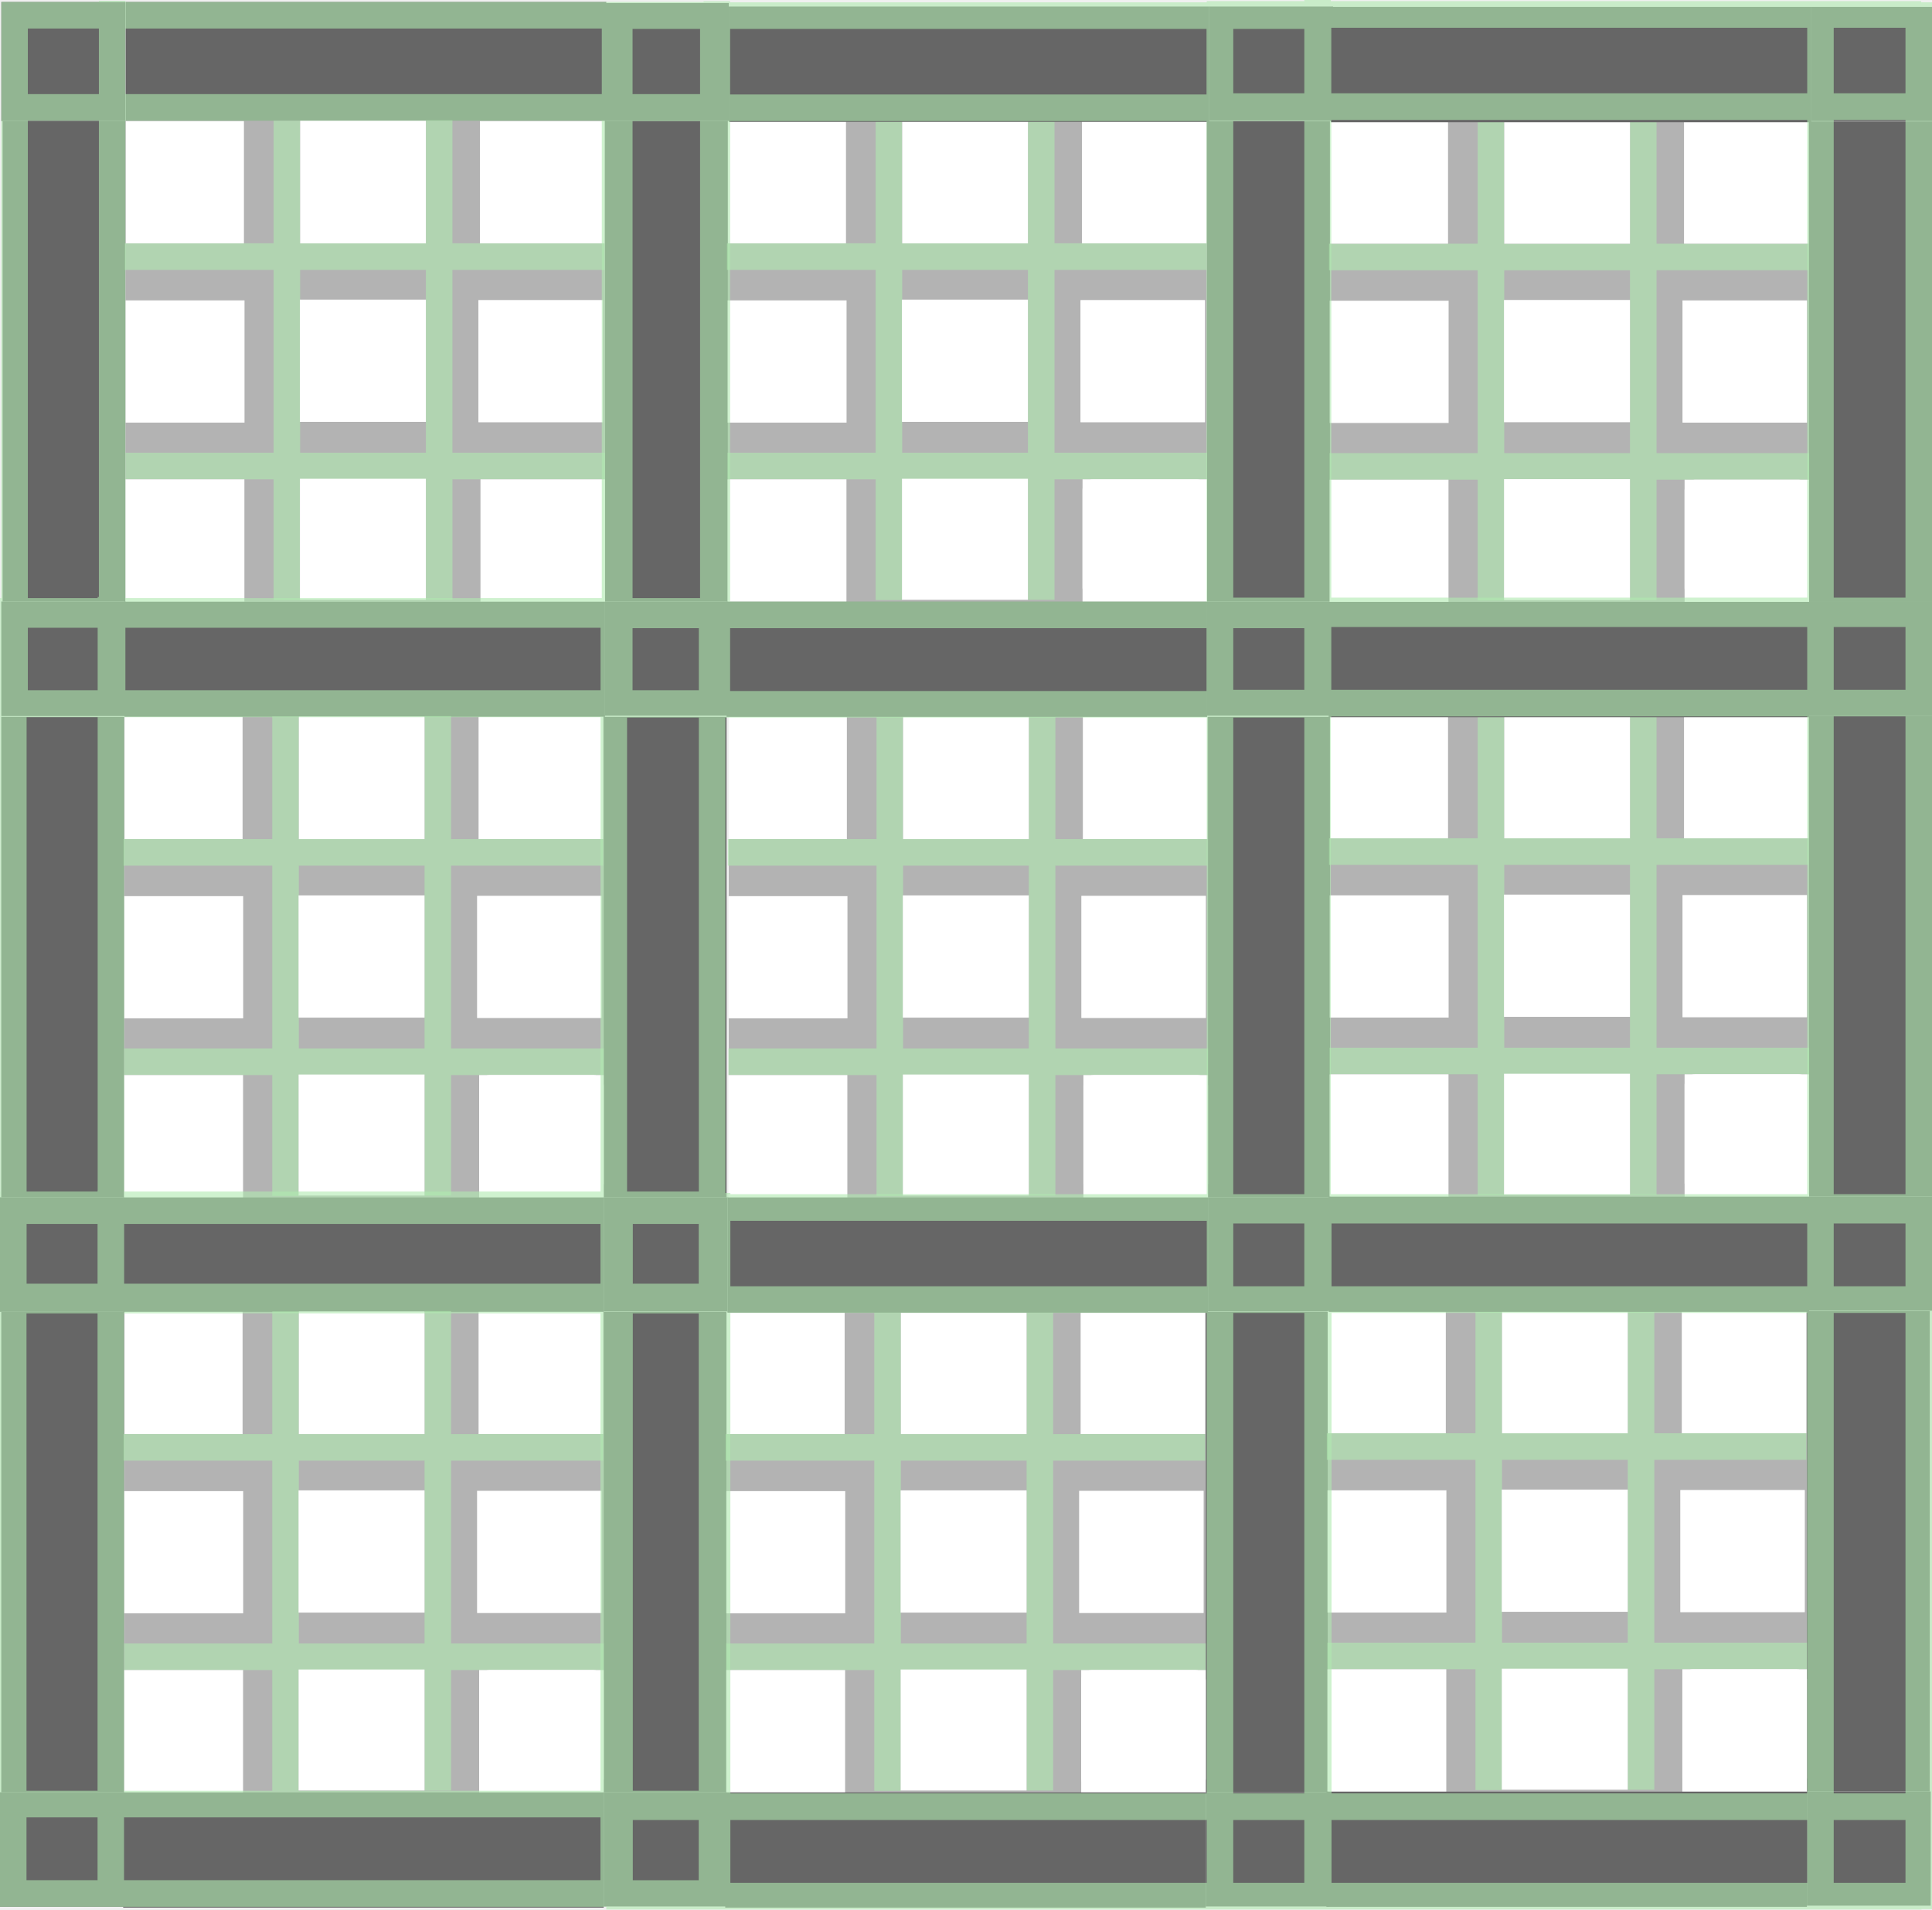
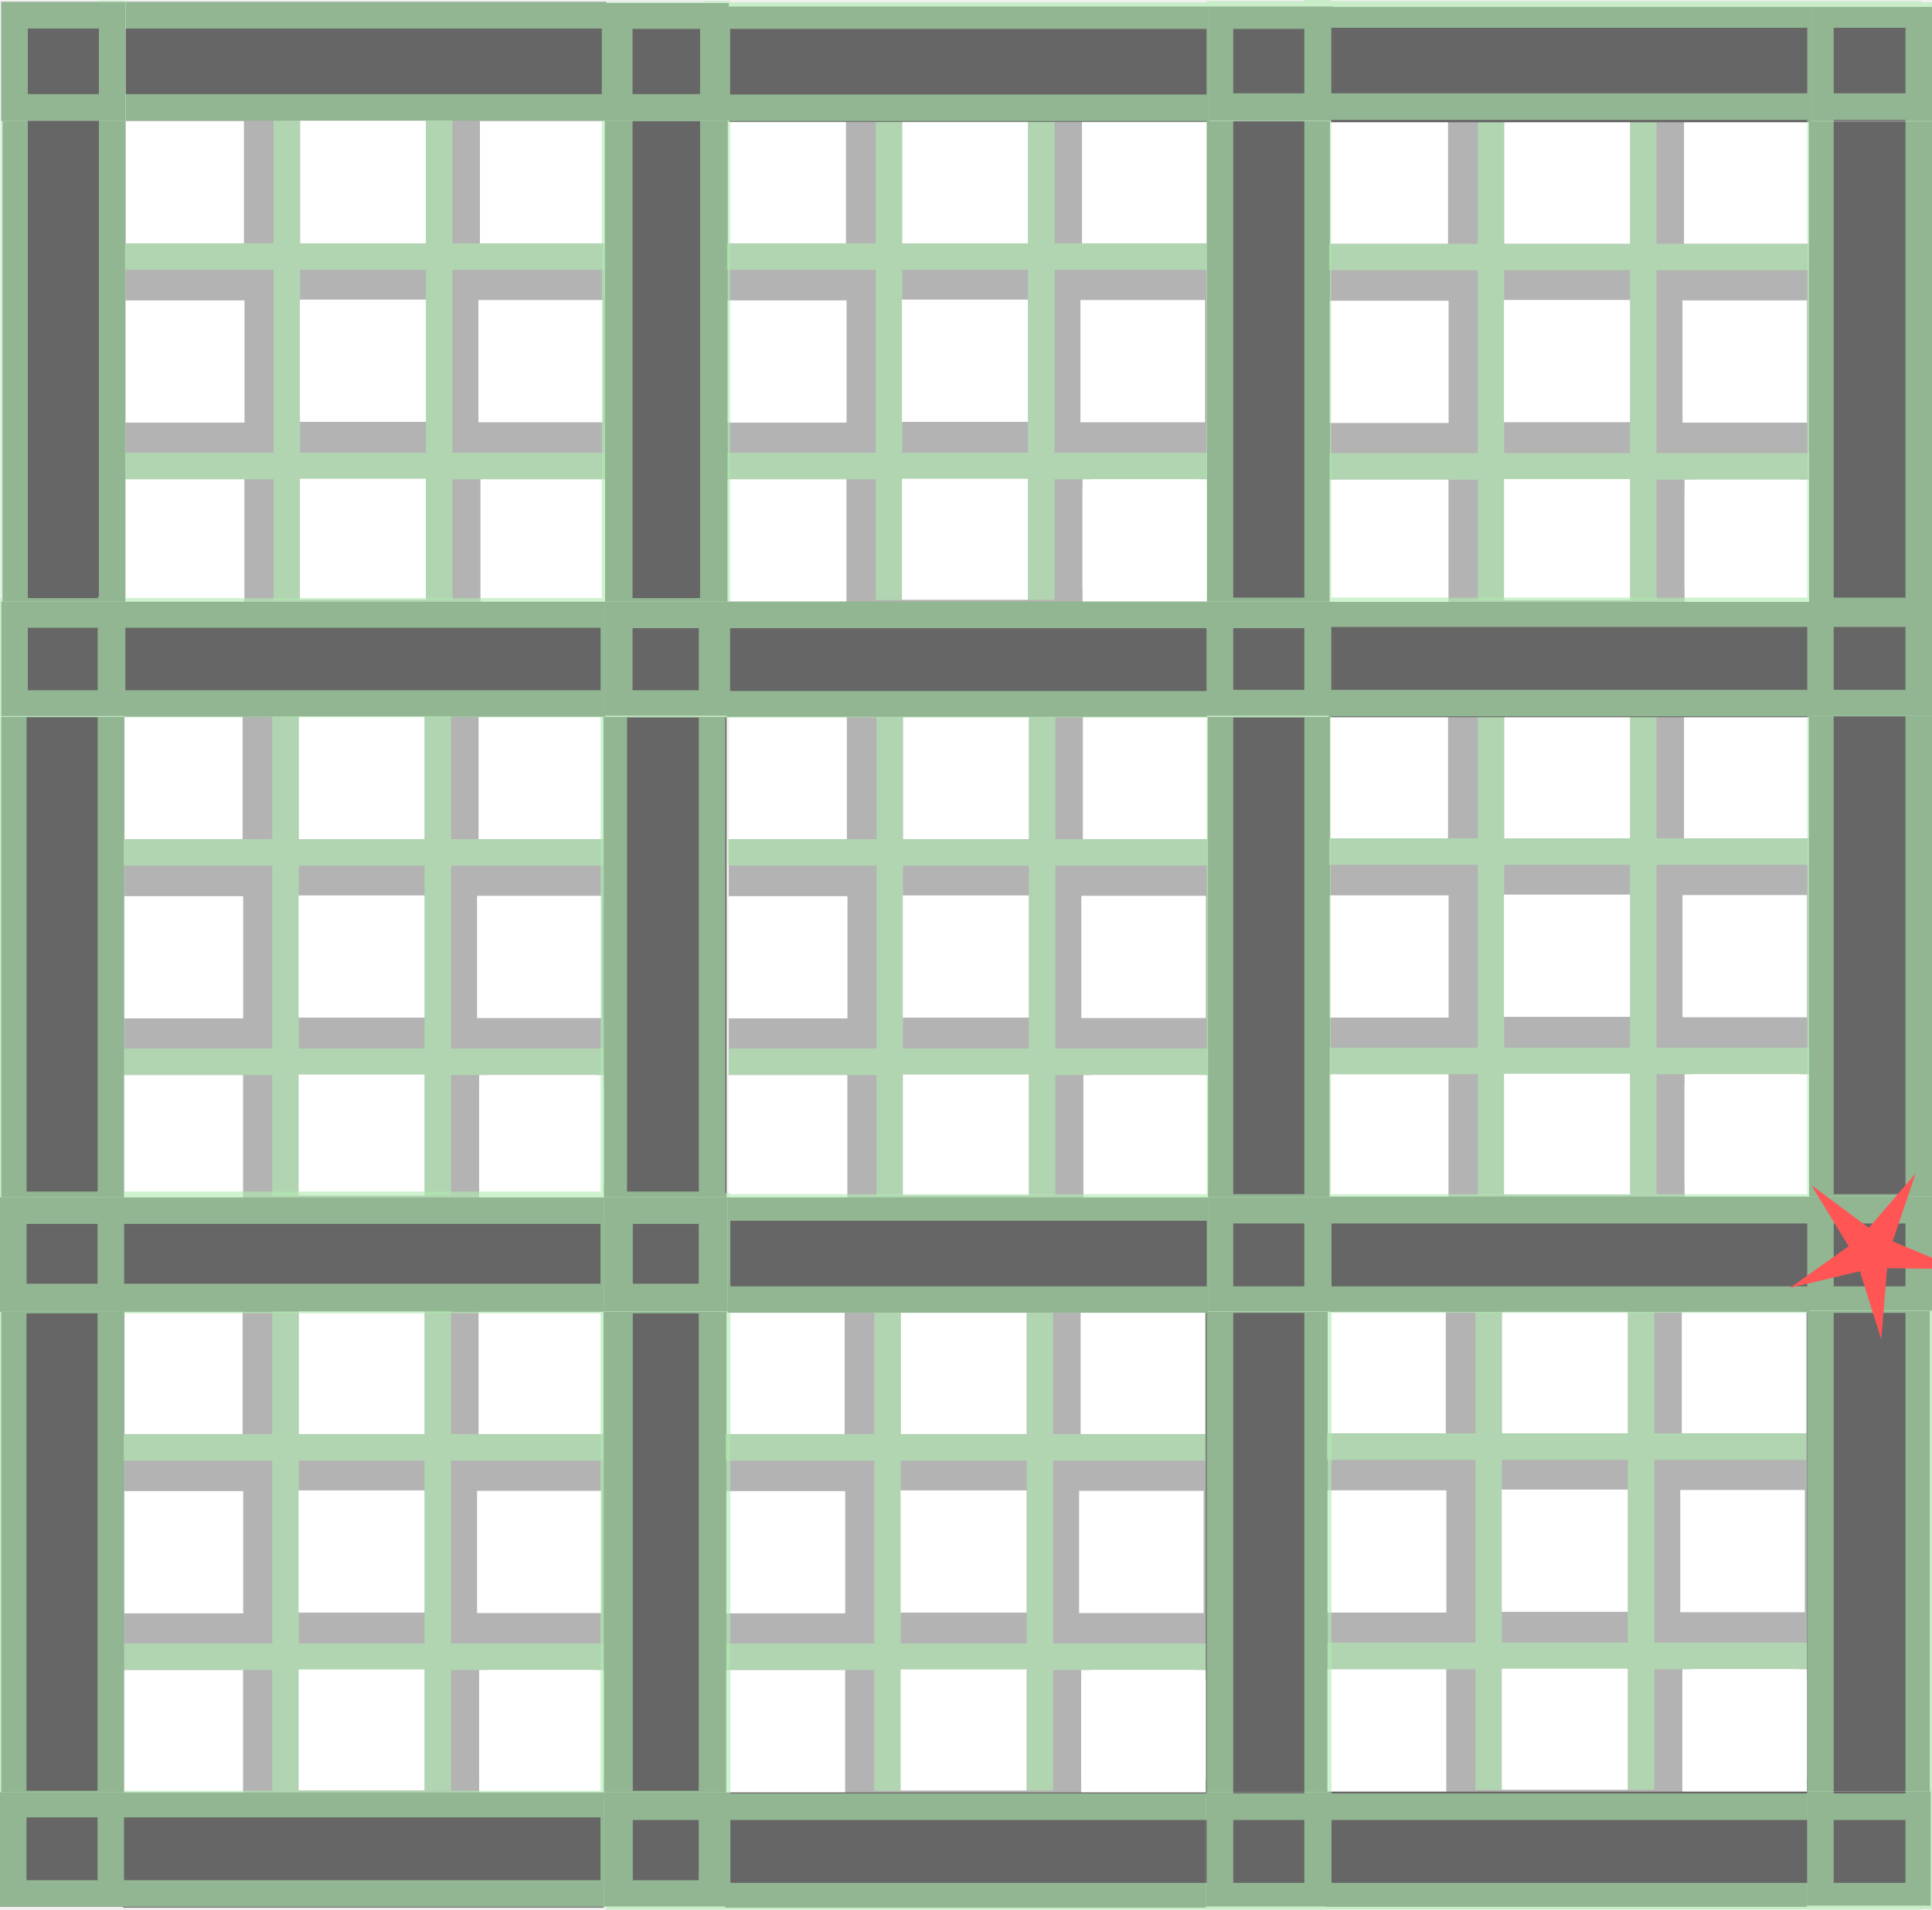
- <svg xmlns="http://www.w3.org/2000/svg" id="svg8" version="1.1" viewBox="0 0 458.587 453.323" height="453.323mm" width="458.587mm">
+ <svg xmlns="http://www.w3.org/2000/svg" xmlns:xlink="http://www.w3.org/1999/xlink" id="svg8" version="1.1" viewBox="0 0 458.587 453.323" height="453.323mm" width="458.587mm">
  <defs id="defs2">
    </defs>
  <g id="layer1" transform="translate(-2.702721,-5.559475)">
    <g id="layer2">
      <rect style="opacity:1;fill:#666666;fill-opacity:1;stroke-width:0.277" id="route4" width="29.165" height="114.057" x="146.315" y="34.309" />
      <rect style="opacity:1;fill:#666666;fill-opacity:1;stroke-width:0.277" id="route1" width="29.165" height="114.057" x="3.323" y="34.309" />
      <rect style="opacity:1;fill:#666666;fill-opacity:1;stroke-width:0.272" id="route13" width="28.254" height="114.057" x="6.016" y="-146.611" transform="rotate(90)" />
      <rect style="opacity:1;fill:#666666;fill-opacity:1;stroke-width:0.268" id="route16" width="27.385" height="114.057" x="148.365" y="-146.315" transform="rotate(90)" />
      <rect style="opacity:1;fill:#666666;fill-opacity:1;stroke-width:0.135" id="rect4097-1-4-4-0" width="27.11" height="29.376" x="148.365" y="-175.691" transform="rotate(90)" />
      <rect style="opacity:1;fill:#666666;fill-opacity:1;stroke-width:0.138" id="rect4097-1-4-4-0-7" width="28.025" height="29.376" x="6.283" y="-175.691" transform="rotate(90)" />
      <rect style="opacity:1;fill:#666666;fill-opacity:1;stroke-width:0.139" id="rect4097-1-4-4-0-4" width="28.293" height="29.469" x="6.016" y="-32.488" transform="rotate(90)" />
      <rect style="opacity:1;fill:#666666;fill-opacity:1;stroke-width:0.136" id="rect4097-1-4-4-0-2" width="27.196" height="29.469" x="148.365" y="-32.488" transform="rotate(90)" />
      <rect ry="2.458" y="119.346" x="116.751" height="28.263" width="29.564" id="rect4014" style="fill:#ffffff;fill-opacity:1;stroke-width:0.105" />
      <g id="cartier1">
        <rect ry="0" y="34.309" x="32.575" height="114.057" width="113.74" id="rect4046" style="fill:#b3b3b3;fill-opacity:1;stroke-width:0.357" />
        <path id="rect3743-7-5-9-8" d="M 103.79,34.126 V 63.326 H 73.949 V 34.208 H 67.64 V 63.326 H 32.355 v 6.308 H 67.64 V 113.038 H 32.489 v 6.309 h 35.151 v 28.689 h 6.309 v -28.689 h 29.841 v 28.607 h 6.309 v -28.607 h 36.217 v -6.309 H 110.098 V 69.634 h 36.083 v -6.308 H 110.098 V 34.126 Z M 73.949,69.634 H 103.79 V 113.038 H 73.949 Z" style="opacity:0.6;fill:#afe9af;stroke-width:0.216" />
        <rect ry="0" y="34.309" x="32.575" height="29.019" width="28.027" id="rect3916" style="fill:#ffffff;fill-opacity:1;stroke-width:0.103" />
        <rect ry="0" y="34.208" x="73.948" height="29.126" width="29.841" id="rect3916-7" style="fill:#ffffff;fill-opacity:1;stroke-width:0.107" />
        <rect ry="0" y="76.693" x="73.885" height="29.019" width="29.906" id="rect3916-7-6" style="fill:#ffffff;fill-opacity:1;stroke-width:0.107" />
        <rect ry="0" y="76.871" x="32.514" height="29.019" width="28.227" id="rect3916-4" style="fill:#ffffff;fill-opacity:1;stroke-width:0.104" />
        <rect ry="0" y="34.307" x="116.618" height="29.019" width="29.564" id="rect3916-7-8" style="fill:#ffffff;fill-opacity:1;stroke-width:0.106" />
        <rect ry="0.067" y="76.795" x="116.255" height="29.019" width="29.564" id="rect3916-7-8-8" style="fill:#ffffff;fill-opacity:1;stroke-width:0.106" />
        <rect ry="0" y="119.346" x="116.751" height="29.019" width="29.564" id="rect3916-7-8-9" style="fill:#ffffff;fill-opacity:1;stroke-width:0.106" />
        <rect ry="0" y="119.217" x="73.895" height="28.735" width="29.894" id="rect3916-7-6-9" style="fill:#ffffff;fill-opacity:1;stroke-width:0.106" />
        <rect ry="0" y="119.346" x="32.488" height="29.019" width="28.227" id="rect3916-4-3" style="fill:#ffffff;fill-opacity:1;stroke-width:0.104" />
      </g>
      <rect style="fill:#b3b3b3;fill-opacity:1;stroke-width:0.357" id="rect4046-6" width="113.74" height="114.057" x="32.258" y="175.75" ry="0" />
      <rect style="opacity:1;fill:#666666;fill-opacity:1;stroke-width:0.277" id="route5" width="29.165" height="114.057" x="145.999" y="175.75" />
      <rect style="opacity:1;fill:#666666;fill-opacity:1;stroke-width:0.277" id="route2" width="29.165" height="114.057" x="3.007" y="175.75" />
      <rect style="opacity:1;fill:#666666;fill-opacity:1;stroke-width:0.268" id="route19" width="27.385" height="114.057" x="289.807" y="-145.999" transform="rotate(90)" />
      <rect style="opacity:1;fill:#666666;fill-opacity:1;stroke-width:0.135" id="rect4097-1-4-4-0-9" width="27.11" height="29.376" x="289.807" y="-175.374" transform="rotate(90)" />
      <rect style="opacity:1;fill:#666666;fill-opacity:1;stroke-width:0.136" id="rect4097-1-4-4-0-2-3" width="27.196" height="29.469" x="289.807" y="-32.172" transform="rotate(90)" />
      <path style="opacity:0.6;fill:#afe9af;stroke-width:0.216" d="m 103.473,175.568 v 29.2 H 73.632 v -29.118 h -6.309 v 29.118 h -35.285 v 6.308 h 35.285 v 43.404 h -35.151 v 6.309 h 35.151 v 28.689 h 6.309 v -28.689 h 29.841 v 28.607 h 6.309 v -28.607 h 36.217 v -6.309 h -36.217 v -43.404 h 36.083 v -6.308 h -36.083 v -29.2 z m -29.841,35.508 h 29.841 v 43.404 H 73.632 Z" id="rect3743-7-5-9-8-0" />
      <rect style="fill:#ffffff;fill-opacity:1;stroke-width:0.103" id="rect3916-3" width="28.027" height="29.019" x="32.258" y="175.75" ry="0" />
      <rect style="fill:#ffffff;fill-opacity:1;stroke-width:0.107" id="rect3916-7-3" width="29.841" height="29.126" x="73.632" y="175.65" ry="0" />
      <rect style="fill:#ffffff;fill-opacity:1;stroke-width:0.107" id="rect3916-7-6-2" width="29.906" height="29.019" x="73.568" y="218.135" ry="0" />
      <rect style="fill:#ffffff;fill-opacity:1;stroke-width:0.104" id="rect3916-4-4" width="28.227" height="29.019" x="32.198" y="218.312" ry="0" />
      <rect style="fill:#ffffff;fill-opacity:1;stroke-width:0.106" id="rect3916-7-8-0" width="29.564" height="29.019" x="116.301" y="175.748" ry="0" />
      <rect style="fill:#ffffff;fill-opacity:1;stroke-width:0.106" id="rect3916-7-8-8-8" width="29.564" height="29.019" x="115.939" y="218.236" ry="0.067" />
      <rect ry="2.458" y="260.788" x="116.435" height="28.263" width="29.564" id="rect4014-0" style="fill:#ffffff;fill-opacity:1;stroke-width:0.105" />
      <rect style="fill:#ffffff;fill-opacity:1;stroke-width:0.106" id="rect3916-7-8-9-2" width="29.564" height="29.019" x="116.435" y="260.788" ry="0" />
      <rect style="fill:#ffffff;fill-opacity:1;stroke-width:0.106" id="rect3916-7-6-9-8" width="29.894" height="28.735" x="73.579" y="260.659" ry="0" />
      <rect style="fill:#ffffff;fill-opacity:1;stroke-width:0.104" id="rect3916-4-3-4" width="28.227" height="29.019" x="32.172" y="260.788" ry="0" />
      <rect style="fill:#b3b3b3;fill-opacity:1;stroke-width:0.357" id="rect4046-3" width="113.74" height="114.057" x="32.258" y="317.003" ry="0" />
      <rect style="opacity:1;fill:#666666;fill-opacity:1;stroke-width:0.277" id="route6" width="29.165" height="114.057" x="145.999" y="317.003" />
      <rect style="opacity:1;fill:#666666;fill-opacity:1;stroke-width:0.277" id="route3" width="29.165" height="114.057" x="3.007" y="317.003" />
      <rect style="opacity:1;fill:#666666;fill-opacity:1;stroke-width:0.268" id="route22" width="27.385" height="114.057" x="431.059" y="-145.999" transform="rotate(90)" />
      <rect style="opacity:1;fill:#666666;fill-opacity:1;stroke-width:0.135" id="rect4097-1-4-4-0-42" width="27.11" height="29.376" x="431.059" y="-175.374" transform="rotate(90)" />
      <rect style="opacity:1;fill:#666666;fill-opacity:1;stroke-width:0.136" id="rect4097-1-4-4-0-2-37" width="27.196" height="29.469" x="431.059" y="-32.172" transform="rotate(90)" />
      <path style="opacity:0.6;fill:#afe9af;stroke-width:0.216" d="m 103.473,316.82 v 29.2 H 73.632 v -29.118 h -6.309 v 29.118 h -35.285 v 6.308 h 35.285 v 43.404 h -35.151 v 6.309 h 35.151 v 28.689 h 6.309 v -28.689 h 29.841 v 28.607 h 6.309 v -28.607 h 36.217 v -6.309 h -36.217 v -43.404 h 36.083 v -6.308 h -36.083 v -29.2 z m -29.841,35.508 h 29.841 v 43.404 H 73.632 Z" id="rect3743-7-5-9-8-1" />
      <rect style="fill:#ffffff;fill-opacity:1;stroke-width:0.103" id="rect3916-78" width="28.027" height="29.019" x="32.258" y="317.003" ry="0" />
      <rect style="fill:#ffffff;fill-opacity:1;stroke-width:0.107" id="rect3916-7-4" width="29.841" height="29.126" x="73.632" y="316.902" ry="0" />
      <rect style="fill:#ffffff;fill-opacity:1;stroke-width:0.107" id="rect3916-7-6-8" width="29.906" height="29.019" x="73.568" y="359.387" ry="0" />
      <rect style="fill:#ffffff;fill-opacity:1;stroke-width:0.104" id="rect3916-4-7" width="28.227" height="29.019" x="32.198" y="359.564" ry="0" />
      <rect style="fill:#ffffff;fill-opacity:1;stroke-width:0.106" id="rect3916-7-8-92" width="29.564" height="29.019" x="116.301" y="317.001" ry="0" />
      <rect style="fill:#ffffff;fill-opacity:1;stroke-width:0.106" id="rect3916-7-8-8-9" width="29.564" height="29.019" x="115.939" y="359.489" ry="0.067" />
      <rect ry="2.458" y="402.04" x="116.435" height="28.263" width="29.564" id="rect4014-2" style="fill:#ffffff;fill-opacity:1;stroke-width:0.105" />
      <rect style="fill:#ffffff;fill-opacity:1;stroke-width:0.106" id="rect3916-7-8-9-9" width="29.564" height="29.019" x="116.435" y="402.04" ry="0" />
      <rect style="fill:#ffffff;fill-opacity:1;stroke-width:0.106" id="rect3916-7-6-9-0" width="29.894" height="28.735" x="73.579" y="401.911" ry="0" />
      <rect style="fill:#ffffff;fill-opacity:1;stroke-width:0.104" id="rect3916-4-3-47" width="28.227" height="29.019" x="32.172" y="402.04" ry="0" />
      <rect style="fill:#b3b3b3;fill-opacity:1;stroke-width:0.357" id="rect4046-3-1" width="113.74" height="114.057" x="175.163" y="317.003" ry="0" />
      <rect style="opacity:1;fill:#666666;fill-opacity:1;stroke-width:0.277" id="route9" width="29.165" height="114.057" x="288.904" y="317.003" />
      <rect style="opacity:1;fill:#666666;fill-opacity:1;stroke-width:0.268" id="route23" width="27.385" height="114.057" x="431.059" y="-288.904" transform="rotate(90)" />
      <rect style="opacity:1;fill:#666666;fill-opacity:1;stroke-width:0.135" id="rect4097-1-4-4-0-42-9" width="27.11" height="29.376" x="431.059" y="-318.279" transform="rotate(90)" />
      <path style="opacity:0.6;fill:#afe9af;stroke-width:0.216" d="m 246.378,316.82 v 29.2 H 216.537 v -29.118 h -6.309 v 29.118 h -35.285 v 6.308 h 35.285 v 43.404 h -35.151 v 6.309 h 35.151 v 28.689 h 6.309 v -28.689 h 29.841 v 28.607 h 6.309 v -28.607 h 36.217 v -6.309 h -36.217 v -43.404 h 36.083 v -6.308 h -36.083 v -29.2 z m -29.841,35.508 h 29.841 v 43.404 H 216.537 Z" id="rect3743-7-5-9-8-1-8" />
      <rect style="fill:#ffffff;fill-opacity:1;stroke-width:0.103" id="rect3916-78-3" width="28.027" height="29.019" x="175.163" y="317.003" ry="0" />
      <rect style="fill:#ffffff;fill-opacity:1;stroke-width:0.107" id="rect3916-7-4-6" width="29.841" height="29.126" x="216.537" y="316.902" ry="0" />
      <rect style="fill:#ffffff;fill-opacity:1;stroke-width:0.107" id="rect3916-7-6-8-0" width="29.906" height="29.019" x="216.474" y="359.387" ry="0" />
      <rect style="fill:#ffffff;fill-opacity:1;stroke-width:0.104" id="rect3916-4-7-7" width="28.227" height="29.019" x="175.103" y="359.564" ry="0" />
      <rect style="fill:#ffffff;fill-opacity:1;stroke-width:0.106" id="rect3916-7-8-92-2" width="29.564" height="29.019" x="259.206" y="317.001" ry="0" />
      <rect style="fill:#ffffff;fill-opacity:1;stroke-width:0.106" id="rect3916-7-8-8-9-4" width="29.564" height="29.019" x="258.844" y="359.489" ry="0.067" />
      <rect ry="2.458" y="402.04" x="259.34" height="28.263" width="29.564" id="rect4014-2-5" style="fill:#ffffff;fill-opacity:1;stroke-width:0.105" />
      <rect style="fill:#ffffff;fill-opacity:1;stroke-width:0.106" id="rect3916-7-8-9-9-7" width="29.564" height="29.019" x="259.34" y="402.04" ry="0" />
      <rect style="fill:#ffffff;fill-opacity:1;stroke-width:0.106" id="rect3916-7-6-9-0-2" width="29.894" height="28.735" x="216.484" y="401.911" ry="0" />
      <rect style="fill:#ffffff;fill-opacity:1;stroke-width:0.104" id="rect3916-4-3-47-3" width="28.227" height="29.019" x="175.077" y="402.04" ry="0" />
      <rect style="fill:#b3b3b3;fill-opacity:1;stroke-width:0.357" id="rect4046-3-3" width="113.74" height="114.057" x="175.691" y="175.75" ry="0" />
      <rect style="opacity:1;fill:#666666;fill-opacity:1;stroke-width:0.277" id="route8" width="29.165" height="114.057" x="289.431" y="175.75" />
      <rect style="opacity:1;fill:#666666;fill-opacity:1;stroke-width:0.268" id="route20" width="27.385" height="114.057" x="289.807" y="-289.431" transform="rotate(90)" />
      <rect style="opacity:1;fill:#666666;fill-opacity:1;stroke-width:0.135" id="rect4097-1-4-4-0-42-2" width="27.11" height="29.376" x="289.807" y="-318.806" transform="rotate(90)" />
      <path style="opacity:0.6;fill:#afe9af;stroke-width:0.216" d="m 246.905,175.568 v 29.2 h -29.841 v -29.118 h -6.309 v 29.118 h -35.285 v 6.308 h 35.285 v 43.404 h -35.151 v 6.309 h 35.151 v 28.689 h 6.309 v -28.689 h 29.841 v 28.607 h 6.309 v -28.607 h 36.217 v -6.309 h -36.217 v -43.404 h 36.083 v -6.308 h -36.083 v -29.2 z m -29.841,35.508 h 29.841 v 43.404 h -29.841 z" id="rect3743-7-5-9-8-1-6" />
      <rect style="fill:#ffffff;fill-opacity:1;stroke-width:0.103" id="rect3916-78-32" width="28.027" height="29.019" x="175.691" y="175.75" ry="0" />
      <rect style="fill:#ffffff;fill-opacity:1;stroke-width:0.107" id="rect3916-7-4-3" width="29.841" height="29.126" x="217.064" y="175.65" ry="0" />
      <rect style="fill:#ffffff;fill-opacity:1;stroke-width:0.107" id="rect3916-7-6-8-9" width="29.906" height="29.019" x="217.001" y="218.135" ry="0" />
      <rect style="fill:#ffffff;fill-opacity:1;stroke-width:0.104" id="rect3916-4-7-2" width="28.227" height="29.019" x="175.63" y="218.312" ry="0" />
      <rect style="fill:#ffffff;fill-opacity:1;stroke-width:0.106" id="rect3916-7-8-92-3" width="29.564" height="29.019" x="259.734" y="175.748" ry="0" />
      <rect style="fill:#ffffff;fill-opacity:1;stroke-width:0.106" id="rect3916-7-8-8-9-5" width="29.564" height="29.019" x="259.371" y="218.236" ry="0.067" />
      <rect ry="2.458" y="260.788" x="259.867" height="28.263" width="29.564" id="rect4014-2-2" style="fill:#ffffff;fill-opacity:1;stroke-width:0.105" />
      <rect style="fill:#ffffff;fill-opacity:1;stroke-width:0.106" id="rect3916-7-8-9-9-3" width="29.564" height="29.019" x="259.867" y="260.788" ry="0" />
      <rect style="fill:#ffffff;fill-opacity:1;stroke-width:0.106" id="rect3916-7-6-9-0-1" width="29.894" height="28.735" x="217.011" y="260.659" ry="0" />
      <rect style="fill:#ffffff;fill-opacity:1;stroke-width:0.104" id="rect3916-4-3-47-7" width="28.227" height="29.019" x="175.604" y="260.788" ry="0" />
      <rect style="fill:#b3b3b3;fill-opacity:1;stroke-width:0.357" id="rect4046-3-1-4" width="113.74" height="114.057" x="175.48" y="34.309" ry="0" />
      <rect style="opacity:1;fill:#666666;fill-opacity:1;stroke-width:0.277" id="route7" width="29.165" height="114.057" x="289.22" y="34.309" />
      <rect style="opacity:1;fill:#666666;fill-opacity:1;stroke-width:0.268" id="route17" width="27.385" height="114.057" x="148.365" y="-289.22" transform="rotate(90)" />
      <rect style="opacity:1;fill:#666666;fill-opacity:1;stroke-width:0.135" id="rect4097-1-4-4-0-42-9-7" width="27.11" height="29.376" x="148.365" y="-318.596" transform="rotate(90)" />
      <rect ry="2.458" y="119.346" x="259.656" height="28.263" width="29.564" id="rect4014-2-5-9" style="fill:#ffffff;fill-opacity:1;stroke-width:0.105" />
      <g id="cartier2">
        <path id="rect3743-7-5-9-8-1-8-1" d="m 246.695,34.126 v 29.2 h -29.841 v -29.118 h -6.309 v 29.118 h -35.285 v 6.308 h 35.285 v 43.404 h -35.151 v 6.309 h 35.151 v 28.689 h 6.309 v -28.689 h 29.841 v 28.607 h 6.309 v -28.607 h 36.217 v -6.309 H 253.003 V 69.634 h 36.083 v -6.308 h -36.083 v -29.2 z m -29.841,35.508 h 29.841 v 43.404 h -29.841 z" style="opacity:0.6;fill:#afe9af;stroke-width:0.216" />
        <rect ry="0" y="34.309" x="175.48" height="29.019" width="28.027" id="rect3916-78-3-4" style="fill:#ffffff;fill-opacity:1;stroke-width:0.103" />
        <rect ry="0" y="34.208" x="216.853" height="29.126" width="29.841" id="rect3916-7-4-6-9" style="fill:#ffffff;fill-opacity:1;stroke-width:0.107" />
        <rect ry="0" y="76.693" x="216.79" height="29.019" width="29.906" id="rect3916-7-6-8-0-2" style="fill:#ffffff;fill-opacity:1;stroke-width:0.107" />
        <rect ry="0" y="76.871" x="175.419" height="29.019" width="28.227" id="rect3916-4-7-7-9" style="fill:#ffffff;fill-opacity:1;stroke-width:0.104" />
        <rect ry="0" y="34.307" x="259.523" height="29.019" width="29.564" id="rect3916-7-8-92-2-0" style="fill:#ffffff;fill-opacity:1;stroke-width:0.106" />
        <rect ry="0.067" y="76.795" x="259.16" height="29.019" width="29.564" id="rect3916-7-8-8-9-4-5" style="fill:#ffffff;fill-opacity:1;stroke-width:0.106" />
        <rect ry="0" y="119.346" x="259.656" height="29.019" width="29.564" id="rect3916-7-8-9-9-7-6" style="fill:#ffffff;fill-opacity:1;stroke-width:0.106" />
        <rect ry="0" y="119.217" x="216.8" height="28.735" width="29.894" id="rect3916-7-6-9-0-2-7" style="fill:#ffffff;fill-opacity:1;stroke-width:0.106" />
        <rect ry="0" y="119.346" x="175.393" height="29.019" width="28.227" id="rect3916-4-3-47-3-8" style="fill:#ffffff;fill-opacity:1;stroke-width:0.104" />
      </g>
      <rect style="opacity:1;fill:#666666;fill-opacity:1;stroke-width:0.268" id="route14" width="27.385" height="114.057" x="7.113" y="-289.747" transform="rotate(90)" />
      <rect style="opacity:1;fill:#666666;fill-opacity:1;stroke-width:0.135" id="rect4097-1-4-4-0-42-2-5" width="27.11" height="29.376" x="7.113" y="-319.123" transform="rotate(90)" />
      <rect style="fill:#b3b3b3;fill-opacity:1;stroke-width:0.357" id="rect4046-3-1-8" width="113.74" height="114.057" x="317.858" y="316.813" ry="0" />
      <rect style="opacity:1;fill:#666666;fill-opacity:1;stroke-width:0.277" id="route12" width="29.165" height="114.057" x="431.598" y="316.813" />
      <rect style="opacity:1;fill:#666666;fill-opacity:1;stroke-width:0.268" id="route24" width="27.385" height="114.057" x="430.87" y="-431.598" transform="rotate(90)" />
      <rect style="opacity:1;fill:#666666;fill-opacity:1;stroke-width:0.135" id="rect4097-1-4-4-0-42-9-4" width="27.11" height="29.376" x="430.87" y="-460.974" transform="rotate(90)" />
      <path style="opacity:0.6;fill:#afe9af;stroke-width:0.216" d="m 389.073,316.631 v 29.2 h -29.841 v -29.118 h -6.309 v 29.118 h -35.285 v 6.308 h 35.285 v 43.404 h -35.151 v 6.309 h 35.151 v 28.689 h 6.309 V 401.851 h 29.841 v 28.607 h 6.309 V 401.851 h 36.217 v -6.309 H 395.381 v -43.404 h 36.083 v -6.308 H 395.381 v -29.2 z m -29.841,35.508 h 29.841 v 43.404 h -29.841 z" id="rect3743-7-5-9-8-1-8-5" />
      <rect style="fill:#ffffff;fill-opacity:1;stroke-width:0.103" id="rect3916-78-3-9" width="28.027" height="29.019" x="317.858" y="316.813" ry="0" />
      <rect style="fill:#ffffff;fill-opacity:1;stroke-width:0.107" id="rect3916-7-4-6-1" width="29.841" height="29.126" x="359.231" y="316.713" ry="0" />
      <rect style="fill:#ffffff;fill-opacity:1;stroke-width:0.107" id="rect3916-7-6-8-0-7" width="29.906" height="29.019" x="359.168" y="359.197" ry="0" />
      <rect style="fill:#ffffff;fill-opacity:1;stroke-width:0.104" id="rect3916-4-7-7-5" width="28.227" height="29.019" x="317.797" y="359.375" ry="0" />
      <rect style="fill:#ffffff;fill-opacity:1;stroke-width:0.106" id="rect3916-7-8-92-2-7" width="29.564" height="29.019" x="401.901" y="316.811" ry="0" />
      <rect style="fill:#ffffff;fill-opacity:1;stroke-width:0.106" id="rect3916-7-8-8-9-4-4" width="29.564" height="29.019" x="401.538" y="359.299" ry="0.067" />
      <rect ry="2.458" y="401.851" x="402.034" height="28.263" width="29.564" id="rect4014-2-5-7" style="fill:#ffffff;fill-opacity:1;stroke-width:0.105" />
      <rect style="fill:#ffffff;fill-opacity:1;stroke-width:0.106" id="rect3916-7-8-9-9-7-1" width="29.564" height="29.019" x="402.034" y="401.851" ry="0" />
      <rect style="fill:#ffffff;fill-opacity:1;stroke-width:0.106" id="rect3916-7-6-9-0-2-2" width="29.894" height="28.735" x="359.178" y="401.722" ry="0" />
      <rect style="fill:#ffffff;fill-opacity:1;stroke-width:0.104" id="rect3916-4-3-47-3-2" width="28.227" height="29.019" x="317.771" y="401.851" ry="0" />
      <rect style="fill:#b3b3b3;fill-opacity:1;stroke-width:0.357" id="rect4046-3-3-0" width="113.74" height="114.057" x="318.385" y="175.561" ry="0" />
      <rect style="opacity:1;fill:#666666;fill-opacity:1;stroke-width:0.277" id="route11" width="29.165" height="114.057" x="432.125" y="175.561" />
      <rect style="opacity:1;fill:#666666;fill-opacity:1;stroke-width:0.268" id="route21" width="27.385" height="114.057" x="289.618" y="-432.125" transform="rotate(90)" />
      <rect style="opacity:1;fill:#666666;fill-opacity:1;stroke-width:0.135" id="rect4097-1-4-4-0-42-2-8" width="27.11" height="29.376" x="289.618" y="-461.501" transform="rotate(90)" />
      <path style="opacity:0.6;fill:#afe9af;stroke-width:0.216" d="m 389.6,175.378 v 29.2 h -29.841 v -29.118 h -6.309 v 29.118 h -35.285 v 6.308 h 35.285 v 43.404 h -35.151 v 6.309 h 35.151 v 28.689 h 6.309 v -28.689 h 29.841 v 28.607 h 6.309 v -28.607 h 36.217 v -6.309 H 395.908 V 210.886 h 36.083 v -6.308 H 395.908 V 175.378 Z m -29.841,35.508 h 29.841 v 43.404 h -29.841 z" id="rect3743-7-5-9-8-1-6-8" />
      <rect style="fill:#ffffff;fill-opacity:1;stroke-width:0.103" id="rect3916-78-32-1" width="28.027" height="29.019" x="318.385" y="175.561" ry="0" />
      <rect style="fill:#ffffff;fill-opacity:1;stroke-width:0.107" id="rect3916-7-4-3-2" width="29.841" height="29.126" x="359.758" y="175.46" ry="0" />
      <rect style="fill:#ffffff;fill-opacity:1;stroke-width:0.107" id="rect3916-7-6-8-9-8" width="29.906" height="29.019" x="359.695" y="217.945" ry="0" />
      <rect style="fill:#ffffff;fill-opacity:1;stroke-width:0.104" id="rect3916-4-7-2-0" width="28.227" height="29.019" x="318.324" y="218.123" ry="0" />
      <rect style="fill:#ffffff;fill-opacity:1;stroke-width:0.106" id="rect3916-7-8-92-3-8" width="29.564" height="29.019" x="402.428" y="175.559" ry="0" />
      <rect style="fill:#ffffff;fill-opacity:1;stroke-width:0.106" id="rect3916-7-8-8-9-5-4" width="29.564" height="29.019" x="402.065" y="218.047" ry="0.067" />
      <rect ry="2.458" y="260.599" x="402.561" height="28.263" width="29.564" id="rect4014-2-2-8" style="fill:#ffffff;fill-opacity:1;stroke-width:0.105" />
      <rect style="fill:#ffffff;fill-opacity:1;stroke-width:0.106" id="rect3916-7-8-9-9-3-9" width="29.564" height="29.019" x="402.561" y="260.599" ry="0" />
      <rect style="fill:#ffffff;fill-opacity:1;stroke-width:0.106" id="rect3916-7-6-9-0-1-7" width="29.894" height="28.735" x="359.705" y="260.47" ry="0" />
      <rect style="fill:#ffffff;fill-opacity:1;stroke-width:0.104" id="rect3916-4-3-47-7-3" width="28.227" height="29.019" x="318.298" y="260.599" ry="0" />
      <rect style="fill:#b3b3b3;fill-opacity:1;stroke-width:0.357" id="rect4046-3-1-8-8" width="113.74" height="114.057" x="318.385" y="34.394" ry="0" />
      <rect style="opacity:1;fill:#666666;fill-opacity:1;stroke-width:0.277" id="route10" width="29.165" height="114.057" x="432.125" y="34.394" />
      <rect style="opacity:1;fill:#666666;fill-opacity:1;stroke-width:0.268" id="route18" width="27.385" height="114.057" x="148.451" y="-432.125" transform="rotate(90)" />
      <rect style="opacity:1;fill:#666666;fill-opacity:1;stroke-width:0.135" id="rect4097-1-4-4-0-42-9-4-8" width="27.11" height="29.376" x="148.451" y="-461.501" transform="rotate(90)" />
      <path style="opacity:0.6;fill:#afe9af;stroke-width:0.216" d="m 389.6,34.212 v 29.2 h -29.841 v -29.118 h -6.309 v 29.118 h -35.285 v 6.308 h 35.285 V 113.123 H 318.298 v 6.309 h 35.151 v 28.689 h 6.309 v -28.689 h 29.841 v 28.607 h 6.309 v -28.607 h 36.217 v -6.309 H 395.908 V 69.719 h 36.083 v -6.308 h -36.083 v -29.2 z m -29.841,35.508 h 29.841 v 43.404 h -29.841 z" id="rect3743-7-5-9-8-1-8-5-8" />
      <rect style="fill:#ffffff;fill-opacity:1;stroke-width:0.103" id="rect3916-78-3-9-3" width="28.027" height="29.019" x="318.385" y="34.394" ry="0" />
      <rect style="fill:#ffffff;fill-opacity:1;stroke-width:0.107" id="rect3916-7-4-6-1-8" width="29.841" height="29.126" x="359.758" y="34.294" ry="0" />
      <rect style="fill:#ffffff;fill-opacity:1;stroke-width:0.107" id="rect3916-7-6-8-0-7-7" width="29.906" height="29.019" x="359.695" y="76.778" ry="0" />
      <rect style="fill:#ffffff;fill-opacity:1;stroke-width:0.104" id="rect3916-4-7-7-5-0" width="28.227" height="29.019" x="318.324" y="76.956" ry="0" />
      <rect style="fill:#ffffff;fill-opacity:1;stroke-width:0.106" id="rect3916-7-8-92-2-7-8" width="29.564" height="29.019" x="402.428" y="34.392" ry="0" />
      <rect style="fill:#ffffff;fill-opacity:1;stroke-width:0.106" id="rect3916-7-8-8-9-4-4-6" width="29.564" height="29.019" x="402.065" y="76.88" ry="0.067" />
      <rect ry="2.458" y="119.432" x="402.561" height="28.263" width="29.564" id="rect4014-2-5-7-7" style="fill:#ffffff;fill-opacity:1;stroke-width:0.105" />
      <rect style="fill:#ffffff;fill-opacity:1;stroke-width:0.106" id="rect3916-7-8-9-9-7-1-4" width="29.564" height="29.019" x="402.561" y="119.432" ry="0" />
      <rect style="fill:#ffffff;fill-opacity:1;stroke-width:0.106" id="rect3916-7-6-9-0-2-2-4" width="29.894" height="28.735" x="359.705" y="119.303" ry="0" />
      <rect style="fill:#ffffff;fill-opacity:1;stroke-width:0.104" id="rect3916-4-3-47-3-2-9" width="28.227" height="29.019" x="318.298" y="119.432" ry="0" />
      <rect style="opacity:1;fill:#666666;fill-opacity:1;stroke-width:0.268" id="route15" width="27.385" height="114.057" x="7.198" y="-432.652" transform="rotate(90)" />
      <rect style="opacity:1;fill:#666666;fill-opacity:1;stroke-width:0.135" id="rect4097-1-4-4-0-42-2-8-1" width="27.11" height="29.376" x="7.198" y="-462.028" transform="rotate(90)" />
      <path style="opacity:0.6;fill:#afe9af;stroke-width:0.264" d="m 312.301,5.559 v 0.267 h -16.866 -6.29 V 6.106 H 176.004 V 5.839 h -6.289 V 6.016 H 32.464 v -0.267 h -6.29 v 0.267 H 9.309 3.019 V 12.335 147.549 H 2.727 v 6.319 134.567 h -0.024 v 6.319 163.501 H 8.992 146.619 v 0.628 h 6.29 163.371 142.526 v -0.085 h 2.484 V 289.331 147.713 6.095 H 458.731 V 5.827 H 318.59 v -0.267 z m 6.403,6.586 H 431.672 V 27.71 H 318.704 Z m 119.257,0 h 17.039 V 27.71 H 437.961 Z M 9.309,12.335 H 26.175 V 27.899 H 9.309 Z m 23.156,0 H 145.546 V 27.899 H 32.464 Z m 120.385,0.089 h 16.025 V 27.899 h -16.025 z m 23.155,0 H 289.086 V 27.989 H 176.004 Z m 119.43,0 h 16.866 V 27.71 H 295.435 Z M 318.704,34.028 H 431.672 V 147.445 H 318.704 Z m 119.257,0 h 17.039 V 147.445 H 437.961 Z M 9.309,34.217 H 26.175 V 147.283 h -0.292 v 0.267 H 9.309 Z m 23.156,0 H 145.546 V 147.549 H 32.464 Z m 120.385,0.09 h 16.025 V 147.549 h -16.025 z m 23.155,0 H 289.086 V 148.37 H 176.004 Z m 119.43,0 h 16.866 V 147.445 H 295.435 Z M 318.704,154.41 h 112.968 v 14.918 H 318.704 Z m 119.257,0 h 17.039 v 14.918 H 437.961 Z M 9.309,154.599 H 25.883 v 14.833 H 9.309 Z m 23.156,0 H 145.254 v 14.833 H 32.464 Z m 120.385,0.09 H 168.582 v 14.743 h -15.733 z m 23.155,0 h 113.082 v 14.918 H 176.004 Z m 119.43,0 h 16.866 v 14.639 h -16.866 z m 23.269,20.957 H 431.672 V 289.063 H 318.59 V 175.84 h 0.114 z m 119.257,0 h 17.039 V 289.063 H 437.961 Z M 9.017,175.836 H 9.309 25.883 v 112.332 h -0.024 v 0.267 H 9.017 Z m 23.155,0 H 145.254 V 288.435 H 32.172 Z m 119.371,0.089 h 1.306 15.733 v 112.51 h -17.039 z m 23.329,0 H 289.145 V 289.063 H 176.064 v -0.267 h -1.192 z m 120.563,0 h 16.866 v 113.138 h -16.866 z m -119.371,119.457 h 113.081 v 15.563 H 176.064 Z m 119.371,0.646 h 16.866 v 14.917 h -16.866 z m 23.329,0 H 431.672 v 14.917 H 318.764 Z m 119.198,0 h 17.039 v 14.917 H 437.961 Z M 9.017,296.132 H 25.858 v 14.185 H 9.017 Z m 23.155,0 H 145.229 v 14.185 H 32.172 Z m 120.737,0 h 15.649 v 14.185 h -15.649 z m 23.155,21.132 h 113.081 v 5e-4 114.063 H 176.064 Z m 119.371,5e-4 h 16.866 v 114.063 h -16.866 z m 23.329,0 H 431.672 v 114.063 H 318.764 Z m 119.198,0 h 17.039 v 114.063 H 437.961 Z M 8.992,317.369 H 9.017 25.858 V 430.699 H 8.992 Z m 23.155,0 H 145.229 V 430.699 H 32.147 Z m 120.761,0 h 15.649 V 430.699 H 152.909 Z M 8.992,437.018 H 25.858 v 14.917 H 8.992 Z m 23.155,0 H 145.229 v 14.917 H 32.147 Z m 120.761,0.628 h 15.649 v 14.29 h -15.649 z m 23.155,0 h 113.081 v 14.917 H 176.064 Z m 119.371,0 h 16.866 v 14.917 h -16.866 z m 23.329,0 H 431.672 v 14.917 H 318.764 Z m 119.198,0 h 17.039 v 14.917 h -17.039 z" id="outterCycle" />
+       <path style="display:none;opacity:1;vector-effect:none;fill:none;fill-opacity:1;stroke:#000000;stroke-width:1.115;stroke-linecap:butt;stroke-linejoin:miter;stroke-miterlimit:4;stroke-dasharray:none;stroke-dashoffset:0;stroke-opacity:1" d="m 20.824,138.711 -0.129,-118.067 280.214,0.386 -0.412,194.143 -92.651,0.269 0.397,-57.15 -187.212,1.647 z" id="p1" />
+       <circle cx="" cy="" r="3" fill="red" id="circle159">
+         <animateMotion dur="25s" repeatCount="indefinite">
+           <mpath xlink:href="#p1" />
+         </animateMotion>
+       </circle>
+       <circle cx="" cy="" r="3" fill="red" id="circle160">
+         <animateMotion dur="25s" begin="0.5s" repeatCount="indefinite">
+           <mpath xlink:href="#p1" />
+         </animateMotion>
+       </circle>
+       <circle cx="" cy="" r="3" fill="red" id="circle162">
+         <animateMotion dur="25s" begin="1s" from="1s" repeatCount="indefinite">
+           <mpath xlink:href="#p1" />
+         </animateMotion>
+       </circle>
+       <circle cx="" cy="" r="3" fill="red" id="circle161">
+         <animateMotion dur="25s" begin="2s" from="1s" repeatCount="indefinite">
+           <mpath xlink:href="#p1" />
+         </animateMotion>
+       </circle>
+       <path style="display:none;opacity:1;vector-effect:none;fill:none;fill-opacity:1;stroke:#000000;stroke-width:1.115;stroke-linecap:butt;stroke-linejoin:miter;stroke-miterlimit:4;stroke-dasharray:none;stroke-dashoffset:0;stroke-opacity:1" d="M 113.646,72.545 113.459,158.605 13.367,158.98 12.993,308.276 165.844,307.341 V 73.667 Z" id="p2" />
+       <circle cx="" cy="" r="3" fill="red" id="circle259">
+         <animateMotion dur="25s" begin="1.5s" repeatCount="indefinite">
+           <mpath xlink:href="#p2" />
+         </animateMotion>
+       </circle>
+       <path style="display:none;opacity:1;vector-effect:none;fill:none;fill-opacity:1;stroke:#000000;stroke-width:1.115;stroke-linecap:butt;stroke-linejoin:miter;stroke-miterlimit:4;stroke-dasharray:none;stroke-dashoffset:0;stroke-opacity:1" d="m 19.412,301.354 0.256,7.348 43.277,-0.852 0.082,-57.326 93.133,0.529 0.516,-85.525 h 285.871 v 48.643 h -91.673 l 0.187,-48.643 h -50.35 l 0.926,133.581 v 0 l -265.616,1.96 z" id="p3" />
+       <circle cx="" cy="" r="3" fill="red" id="circle165">
+         <animateMotion dur="25s" begin="0.4s" repeatCount="indefinite">
+           <mpath xlink:href="#p3" />
+         </animateMotion>
+       </circle>
+       <circle cx="" cy="" r="3" fill="red" id="circle265">
+         <animateMotion dur="25s" begin="1.2s" repeatCount="indefinite">
+           <mpath xlink:href="#p3" />
+         </animateMotion>
+       </circle>
+       <path style="display:none;opacity:1;vector-effect:none;fill:none;fill-opacity:1;stroke:#000000;stroke-width:1.115;stroke-linecap:butt;stroke-linejoin:miter;stroke-miterlimit:4;stroke-dasharray:none;stroke-dashoffset:0;stroke-opacity:1" d="m 37.359,449.205 414.205,-0.555 -1.323,-56.947 0.585,-35.418 -142.612,-1.169 v -56.431 l -151.929,1.757 v 54.674 h -43.201 v 86.093 l -75.301,-0.366 z" id="p4" />
+       <circle cx="" cy="" r="3" fill="blue" id="circle166">
+         <animateMotion dur="25s" begin="1s" repeatCount="indefinite">
+           <mpath xlink:href="#p4" />
+         </animateMotion>
+         <animate attributeName="fill" attributeType="XML" from="red" to="blue" dur="1s" repeatCount="indefinite" />
+       </circle>
+       <circle cx="" cy="" r="3" fill="red" id="circle169">
+         <animateMotion dur="25s" begin="5s" repeatCount="indefinite">
+           <mpath xlink:href="#p4" />
+         </animateMotion>
+       </circle>
+       <circle cx="" cy="" r="3" fill="red" id="circle171">
+         <animateMotion dur="10s" begin="5s" repeatCount="none">
+           <mpath xlink:href="#pc1" />
+         </animateMotion>
+       </circle>
+       <circle cx="" cy="" r="3" fill="red" id="circle173">
+         <animateMotion dur="10s" begin="5s" repeatCount="none">
+           <mpath xlink:href="#pc2" />
+         </animateMotion>
+       </circle>
+       <path style="display:none;opacity:1;vector-effect:none;fill:none;fill-opacity:1;stroke:#000000;stroke-width:1.115;stroke-linecap:butt;stroke-linejoin:miter;stroke-miterlimit:4;stroke-dasharray:none;stroke-dashoffset:0;stroke-opacity:1" d="M 442.548,165.528 V 300.96" id="pc1" />
+       <path style="display:none;opacity:1;vector-effect:none;fill:none;fill-opacity:1;stroke:#000000;stroke-width:1.115;stroke-linecap:butt;stroke-linejoin:miter;stroke-miterlimit:4;stroke-dasharray:none;stroke-dashoffset:0;stroke-opacity:1" d="m 451.564,448.651 -0.93,-142.007 -1.86,-3.824 -6.226,-1.86" id="pc2" />
+       <path style="opacity:1;fill:#ff5555;fill-opacity:1;stroke-width:0.265" d="m 449.25,323.606 c -1.691,-5.415 -3.382,-10.83 -5.073,-16.245 -5.52,1.309 -11.04,2.617 -16.56,3.926 4.627,-3.282 9.255,-6.563 13.882,-9.845 -2.95,-4.845 -5.901,-9.691 -8.851,-14.536 4.551,3.387 9.102,6.774 13.653,10.16 3.697,-4.303 7.393,-8.606 11.09,-12.91 -1.815,5.375 -3.629,10.75 -5.444,16.125 5.235,2.186 10.47,4.372 15.705,6.558 -5.673,-0.065 -11.345,-0.13 -17.018,-0.195 -0.461,5.654 -0.922,11.308 -1.384,16.963 z" id="c1">
+         <animate attributeType="XML" attributeName="visibility" from="hidden" to="visible" dur="30s" begin="0s" repeatCount="none" />
+       </path>
    </g>
  </g>
</svg>
